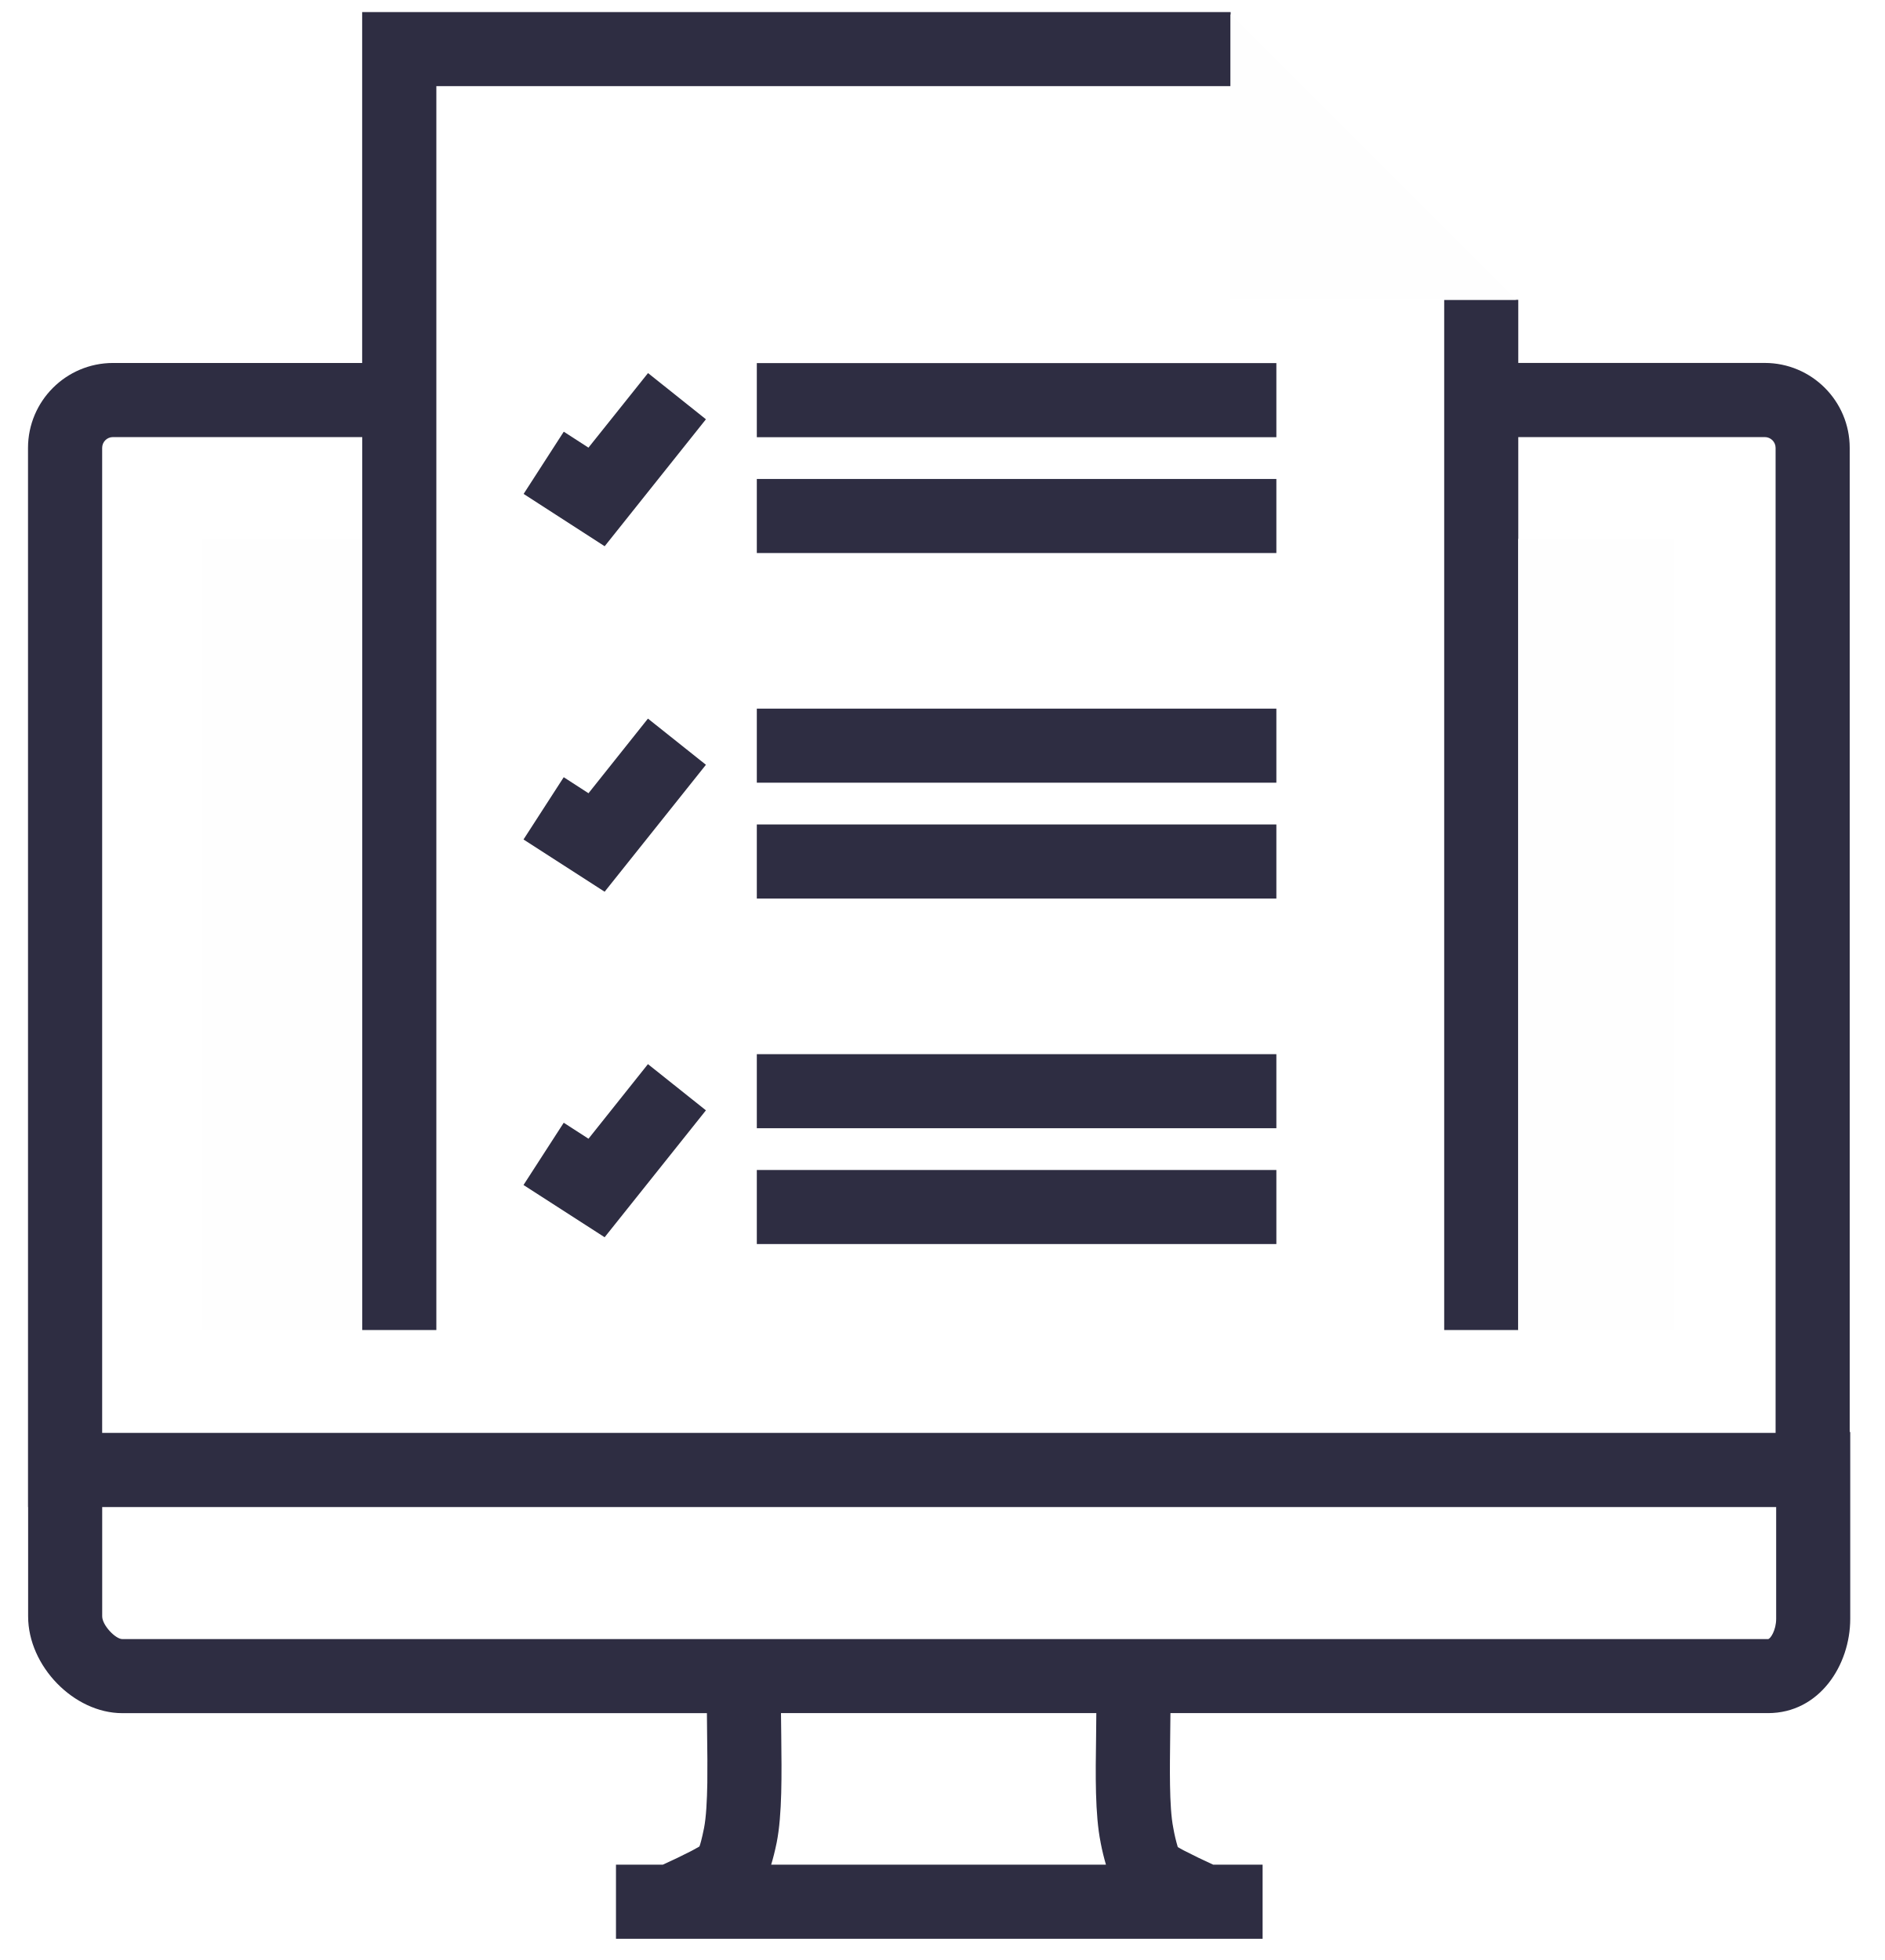
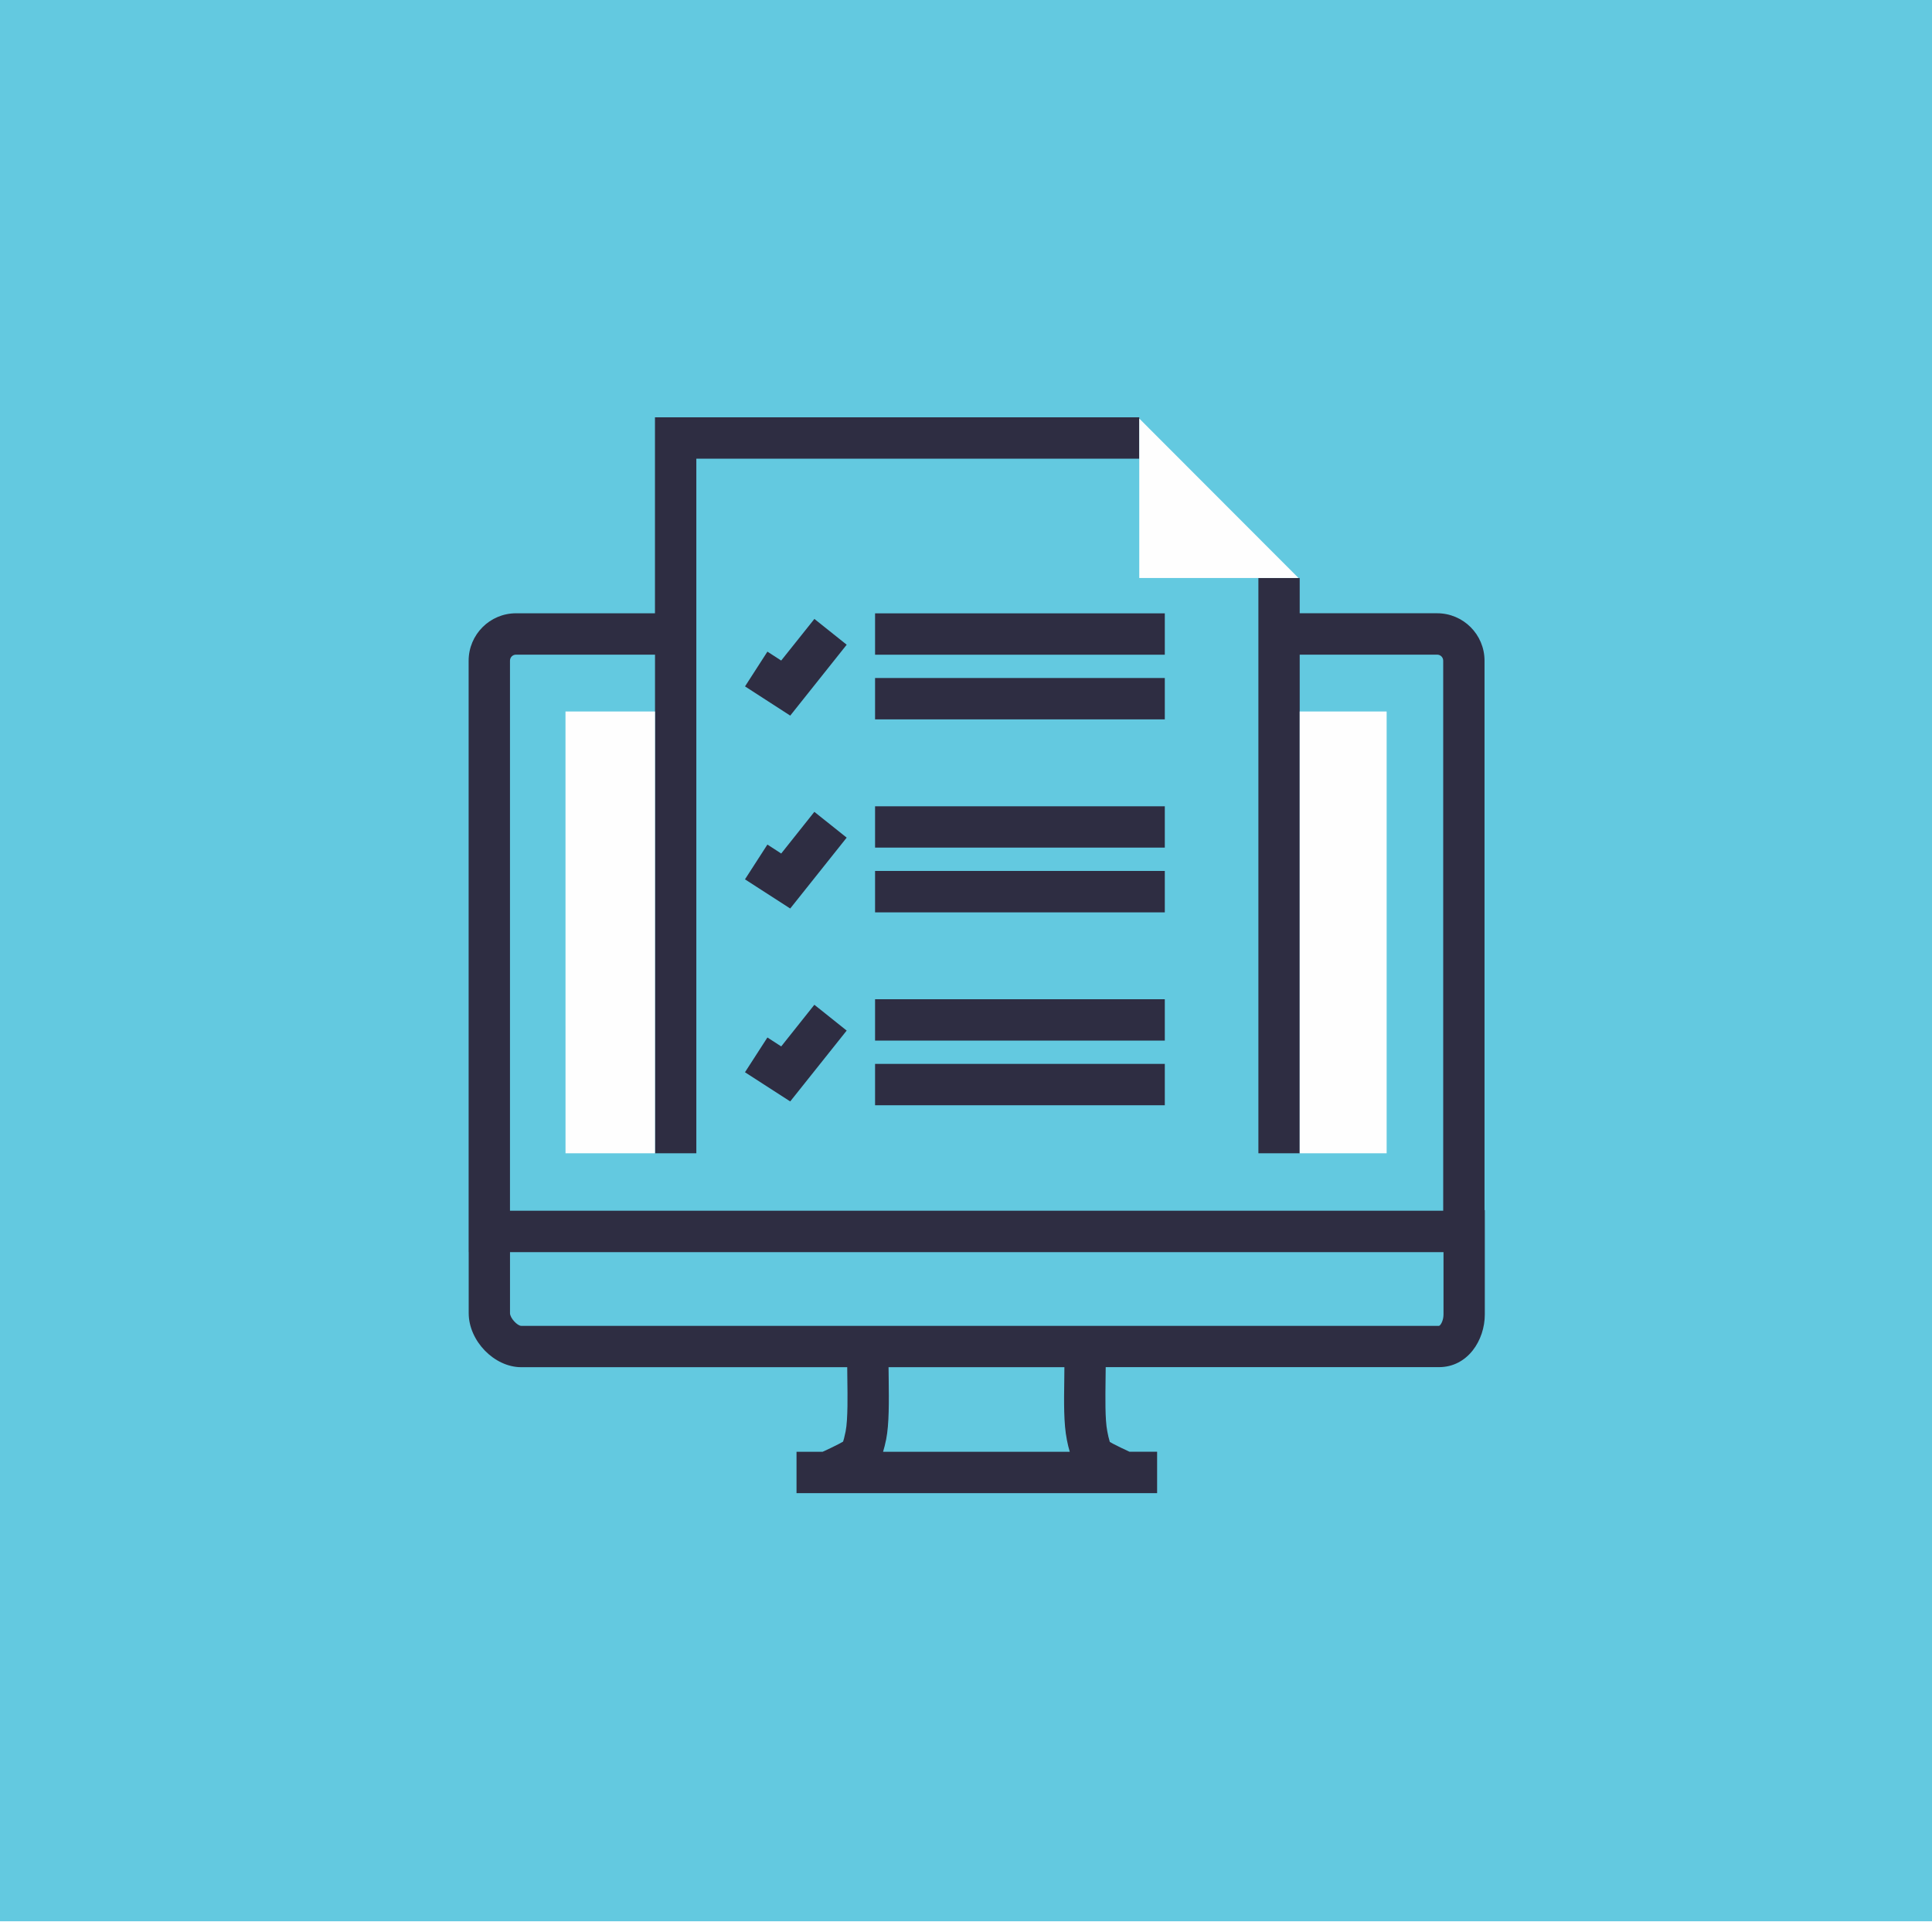
- <svg xmlns="http://www.w3.org/2000/svg" width="50" height="52" viewBox="0 0 50 52">
-   <g fill="none" fill-rule="evenodd">
-     <path fill="#2E2D42" d="M29.195 48.88c.044.23.093.42.142.59h-8.88c.052-.17.1-.36.147-.59.146-.742.132-1.81.12-2.84-.004-.206-.006-.4-.007-.59h8.365l-.006.621c-.015 1.015-.03 2.066.12 2.81zM46.9 43.486H3.244c-.179 0-.533-.367-.533-.603v-2.9h44.405v2.965c0 .304-.154.538-.216.538zm2.167-5.495V11.882a2.255 2.255 0 0 0-2.254-2.253h-6.538V7.954H38.31v27.333h1.965V11.596h6.538c.16 0 .288.128.288.287v26.133H2.71V11.883c0-.159.127-.287.287-.287h6.612v23.691h1.966V2.285h21.07V.32H9.607v9.31H2.996a2.256 2.256 0 0 0-2.253 2.253v28.1h.003v2.9c0 1.32 1.215 2.568 2.498 2.568h15.508l.006.615c.006.389.01.823.005 1.23-.008.473-.03.912-.087 1.203-.061.301-.1.433-.122.489-.046.029-.098.053-.159.089l-.067.036a16.363 16.363 0 0 1-.745.358H16.34v1.966h15.425a.02.02 0 0 0 .007.002l.001-.002h1.72V49.47H32.18a17.384 17.384 0 0 1-.78-.378c-.06-.034-.112-.06-.157-.088a4.407 4.407 0 0 1-.119-.506c-.057-.282-.08-.694-.087-1.143-.007-.416 0-.862.004-1.26.003-.223.006-.438.007-.645H46.9c1.366 0 2.181-1.274 2.181-2.503V37.99h-.014z" />
-     <path fill="#FEFEFE" d="M5.351 35.288h4.256V14.296H5.35zM40.274 35.288h4.136V14.296h-4.136zM32.642 7.954H40.217L32.642.378v1.907z" />
-     <path fill="#2E2D42" d="M33.858 11.599V9.633H20.076V11.6zM20.076 14.672h13.782v-1.965H20.076zM14.955 11.453l-1.065 1.651 2.15 1.388 2.686-3.368-.641-.512-.895-.714-.57.714-1.01 1.264zM20.076 20.765h13.782V18.8H20.076zM20.076 23.84h13.782v-1.966H20.076zM18.726 20.29l-1.538-1.225-1.577 1.98-.657-.425-1.067 1.652 2.152 1.386zM20.076 29.933h13.782v-1.965H20.076zM20.076 33.005h13.782V31.04H20.076zM18.726 29.458l-1.538-1.226-1.577 1.979-.657-.424-1.067 1.652 2.152 1.386z" />
+ <svg xmlns="http://www.w3.org/2000/svg" width="90" height="90">
+   <g id="Layer_1">
+     <rect fill="#63c9e0" x="-3" y="-3" width="93" height="92" id="svg_1" stroke="#63c9e0" />
+     <g id="svg_2" stroke="null">
+       <g id="svg_3" fill="none" fill-rule="evenodd" stroke="null">
+         <path id="svg_4" fill="#2E2D42" d="m49.694,67.051c0.043,0.226 0.091,0.412 0.139,0.578l-8.696,0c0.051,-0.167 0.098,-0.353 0.144,-0.578c0.143,-0.727 0.129,-1.775 0.118,-2.784c-0.004,-0.202 -0.006,-0.392 -0.007,-0.578l8.192,0l-0.006,0.609c-0.015,0.995 -0.029,2.026 0.118,2.755l-0.001,-0.001zm17.339,-5.288l-42.753,0c-0.175,0 -0.522,-0.36 -0.522,-0.591l0,-2.843l43.486,0l0,2.907c0,0.298 -0.151,0.527 -0.212,0.527l0,-0zm2.122,-5.388l0,-25.598a2.208,2.211 0 0 0 -2.207,-2.209l-6.403,0l0,-1.642l-1.924,0l0,26.798l1.924,0l0,-23.228l6.403,0c0.157,0 0.282,0.126 0.282,0.281l0,25.622l-43.473,0l0,-25.622c0,-0.156 0.124,-0.281 0.281,-0.281l6.475,0l0,23.228l1.925,0l0,-32.356l20.634,0l0,-1.927l-22.561,0l0,9.128l-6.474,0a2.209,2.212 0 0 0 -2.206,2.209l0,27.55l0.003,0l0,2.843c0,1.294 1.19,2.518 2.446,2.518l15.187,0l0.006,0.603c0.006,0.381 0.01,0.807 0.005,1.206c-0.008,0.464 -0.029,0.894 -0.085,1.179c-0.06,0.295 -0.098,0.425 -0.119,0.479c-0.045,0.028 -0.096,0.052 -0.156,0.087l-0.066,0.035a16.024,16.043 0 0 1 -0.73,0.351l-1.217,0l0,1.928l15.106,0a0.02,0.02 0 0 0 0.007,0.002l0.001,-0.002l1.684,0l0,-1.929l-1.286,0a17.024,17.044 0 0 1 -0.764,-0.371c-0.059,-0.033 -0.11,-0.059 -0.154,-0.086a4.316,4.321 0 0 1 -0.117,-0.496c-0.056,-0.276 -0.078,-0.68 -0.085,-1.121c-0.007,-0.408 0,-0.845 0.004,-1.235c0.003,-0.219 0.006,-0.429 0.007,-0.632l15.524,0c1.338,0 2.136,-1.249 2.136,-2.454l0,-4.86l-0.014,0l0,0.001l-0,-0z" stroke="null" />
+         <path id="svg_5" fill="#FEFEFE" d="m26.344,53.724l4.168,0l0,-20.581l-4.169,0l0.001,20.581zm34.201,0l4.05,0l0,-20.581l-4.05,0l0,20.581zm-7.474,-26.799l7.418,0l-7.418,-7.428l0,1.87l0,5.558l0,0z" stroke="null" />
+         <path id="svg_6" fill="#2E2D42" d="m54.261,30.499l0,-1.928l-13.497,0l0,1.929l13.497,-0.001zm-13.497,3.013l13.497,0l0,-1.927l-13.497,0l0,1.927zm-5.015,-3.156l-1.043,1.619l2.106,1.361l2.63,-3.302l-0.628,-0.502l-0.876,-0.7l-0.558,0.7l-0.989,1.239l-0.641,-0.415l0,0zm5.015,9.13l13.497,0l0,-1.927l-13.497,0l0,1.927zm0,3.015l13.497,0l0,-1.928l-13.497,0l0,1.928zm-1.322,-3.481l-1.506,-1.201l-1.544,1.941l-0.643,-0.417l-1.045,1.62l2.107,1.359l2.631,-3.302l0,0zm1.322,9.454l13.497,0l0,-1.927l-13.497,0l0,1.927zm0,3.012l13.497,0l0,-1.927l-13.497,0l0,1.927zm-1.322,-3.478l-1.506,-1.202l-1.544,1.94l-0.643,-0.416l-1.045,1.62l2.107,1.359l2.631,-3.301l0,0z" stroke="null" />
+       </g>
+     </g>
  </g>
</svg>
